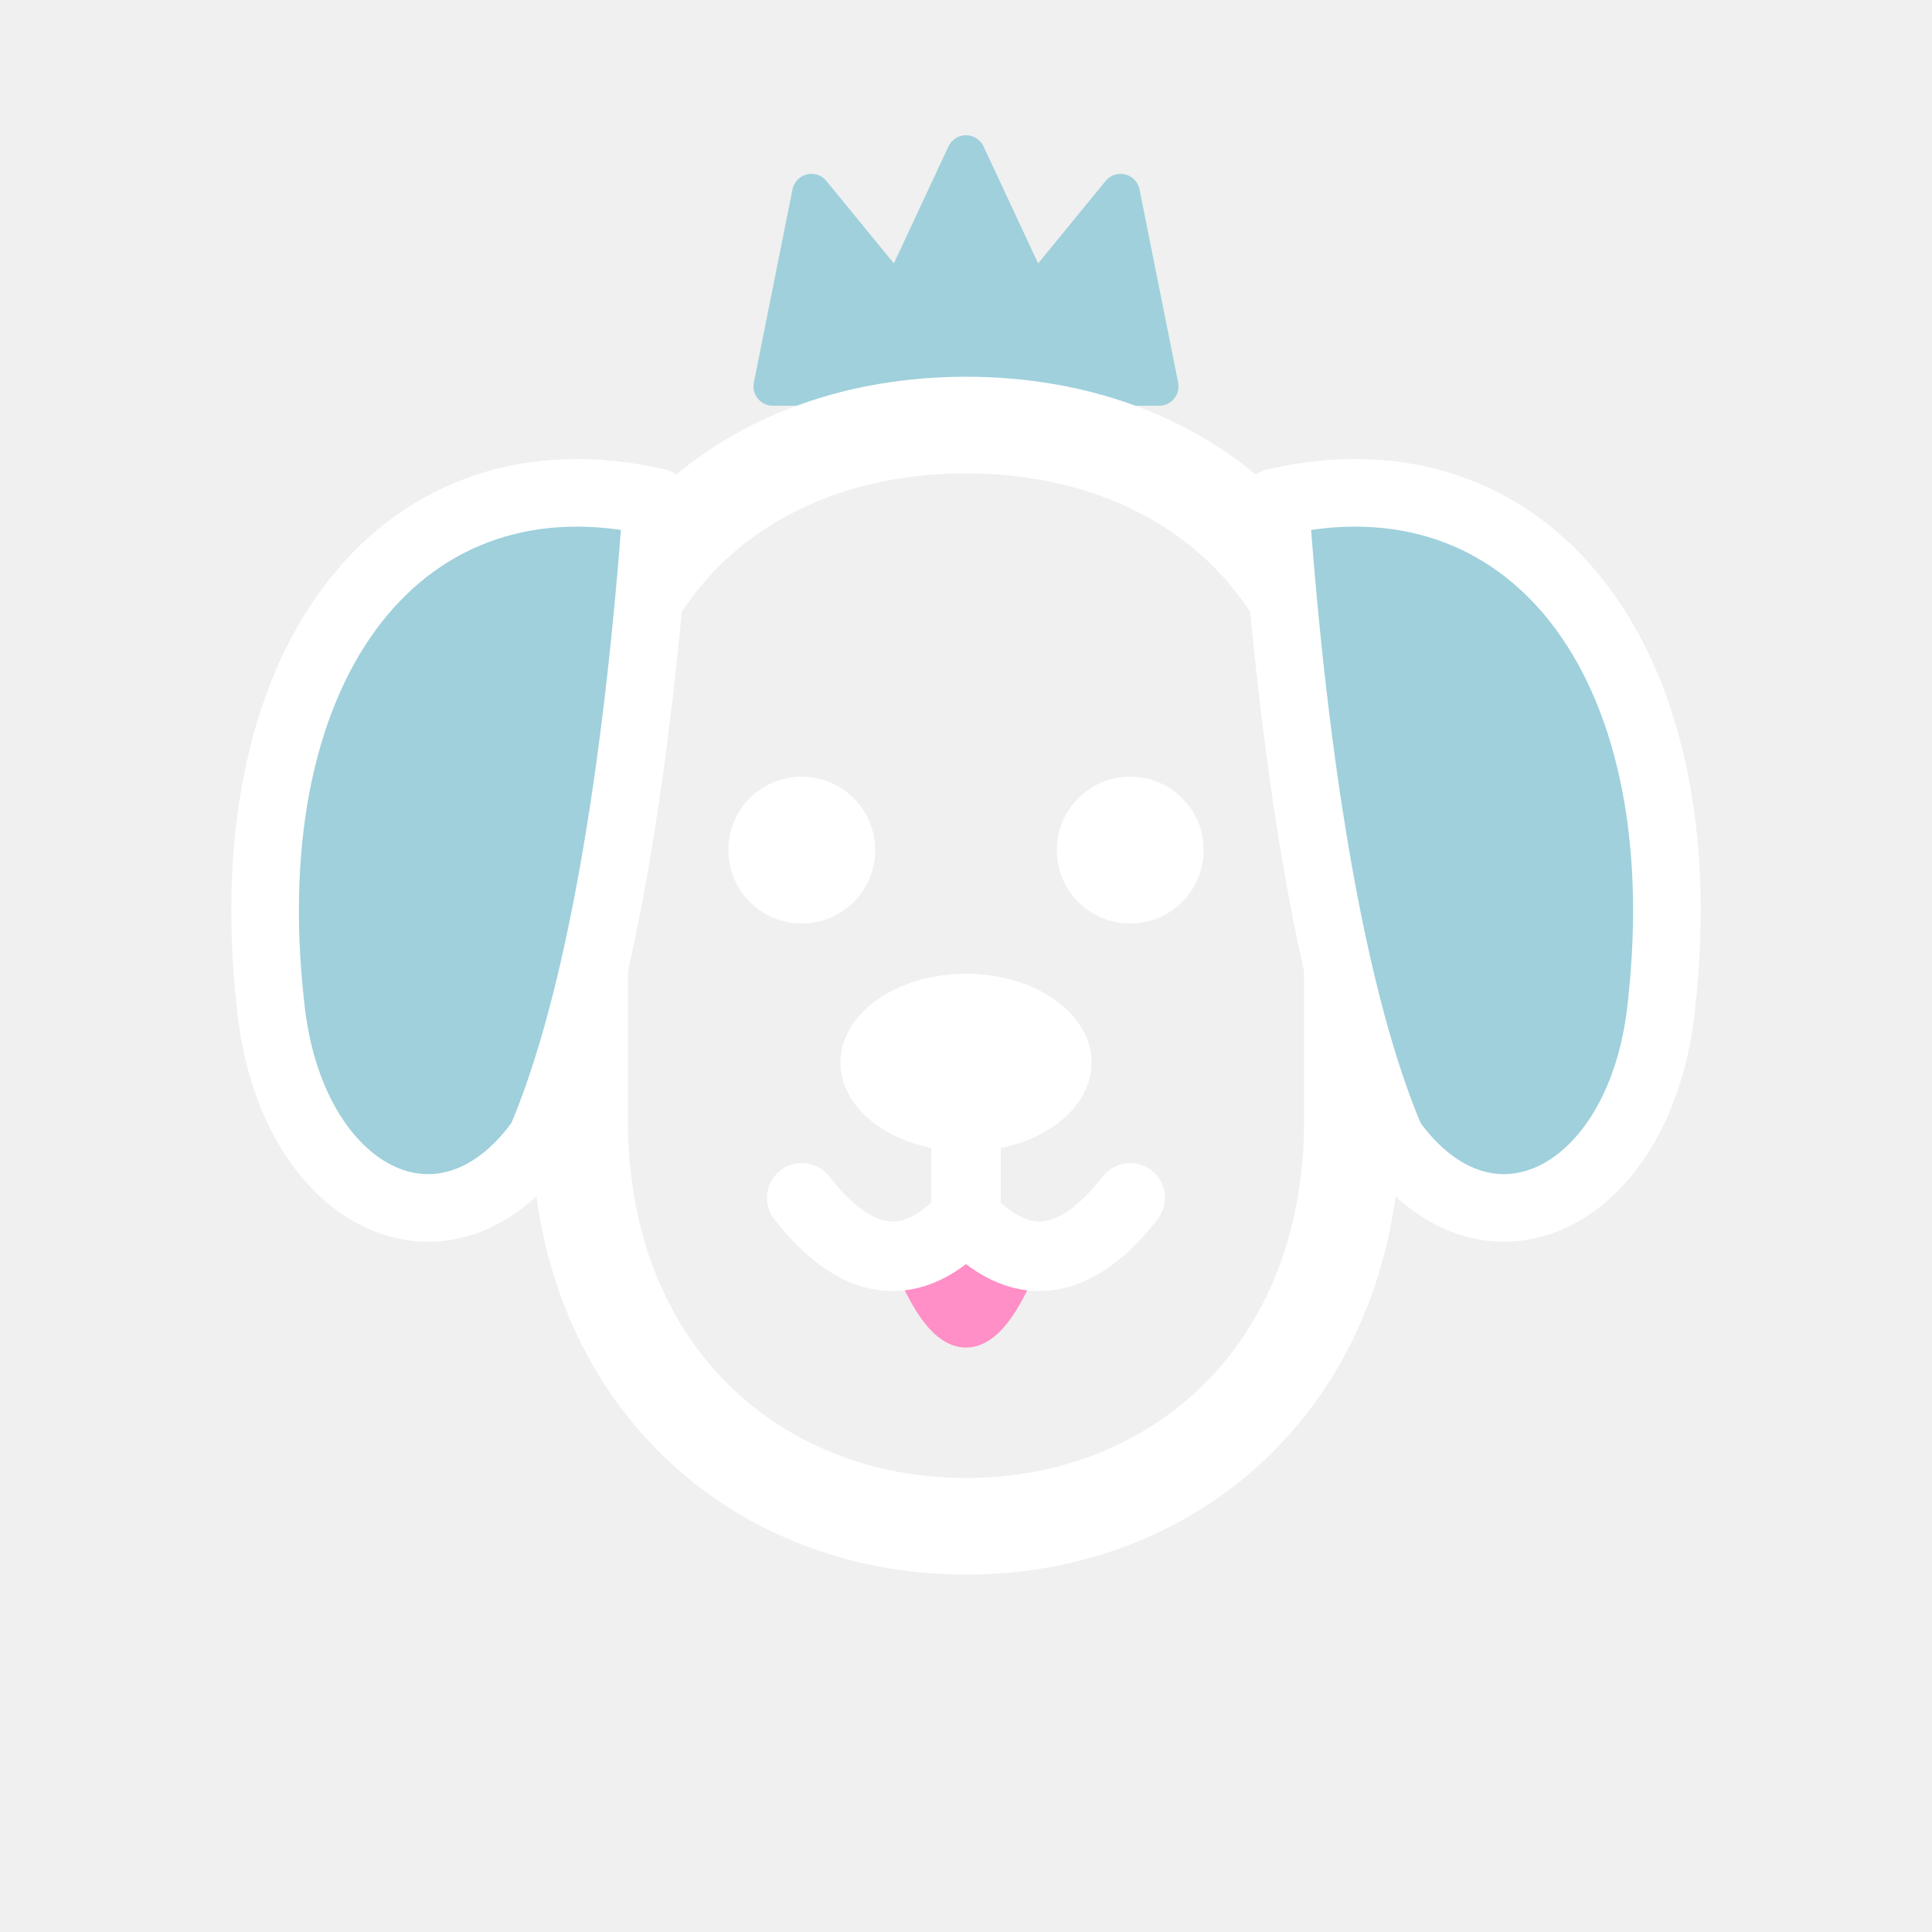
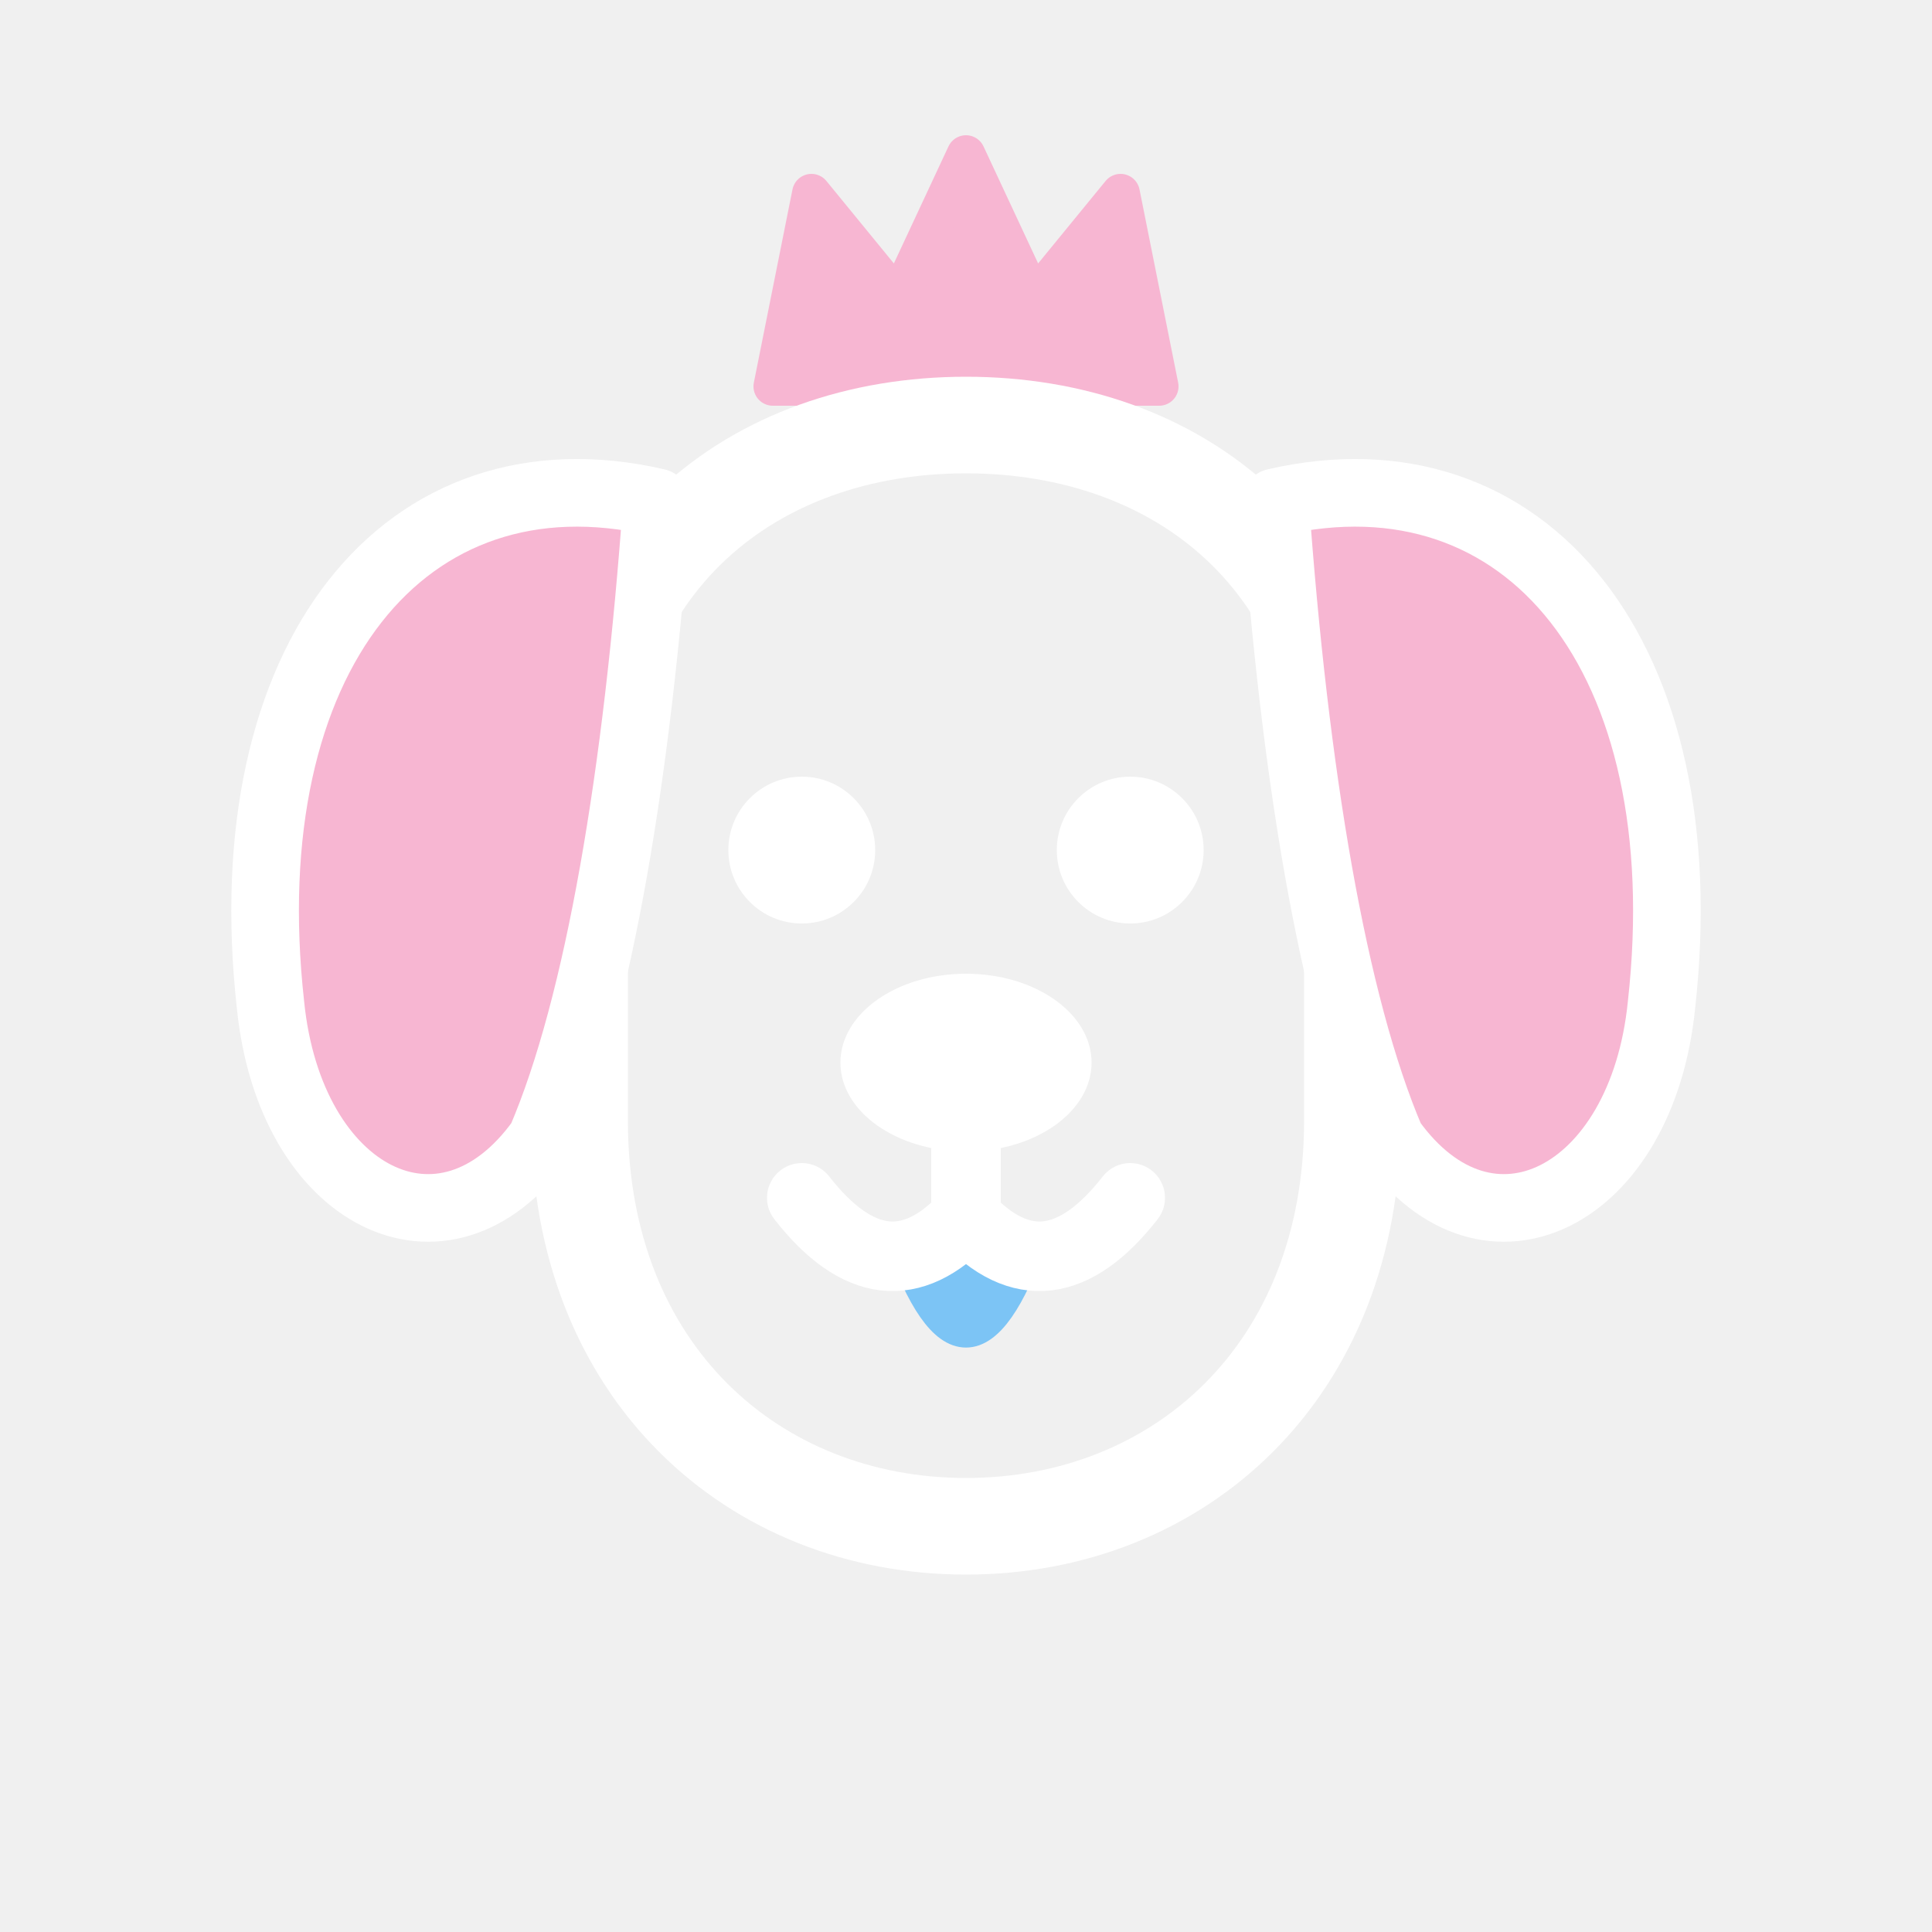
<svg class="pup-ico" viewBox="0 0 100 100" aria-hidden="true" fill="none" stroke-linecap="round" stroke-linejoin="round">
  <g class="pp-head">
-     <path class="pp-crown" d="M40 20 L42 10 L46.5 15.5 L50 8 L53.5 15.5 L58 10 L60 20 Z" fill="#9fd0dc" stroke="#9fd0dc" stroke-width="2" />
+     <path class="pp-crown" d="M40 20 L42 10 L46.5 15.5 L50 8 L53.5 15.5 L58 10 L60 20 Z" fill="#f7b6d2" stroke="#f7b6d2" stroke-width="2" />
    <path d="M30 42 C30 29 39 22 50 22 C61 22 70 29 70 42 L70 58 C70 71 61 79 50 79 C39 79 30 71 30 58 Z" stroke="#fff" stroke-width="5" />
-     <path class="pp-ear-l" d="M34 26 C21 23 12 34 14 52 C15 62 23 66 28 59 C31 52 33 40 34 26Z" fill="#9fd0dc" stroke="#fff" stroke-width="3.5" />
-     <path class="pp-ear-r" d="M66 26 C79 23 88 34 86 52 C85 62 77 66 72 59 C69 52 67 40 66 26Z" fill="#9fd0dc" stroke="#fff" stroke-width="3.5" />
+     <path class="pp-ear-l" d="M34 26 C21 23 12 34 14 52 C15 62 23 66 28 59 C31 52 33 40 34 26Z" fill="#f7b6d2" stroke="#fff" stroke-width="3.5" />
+     <path class="pp-ear-r" d="M66 26 C79 23 88 34 86 52 C85 62 77 66 72 59 C69 52 67 40 66 26Z" fill="#f7b6d2" stroke="#fff" stroke-width="3.5" />
    <g class="pp-eyes">
      <circle cx="41.5" cy="44" r="3.8" fill="#fff" />
      <circle cx="58.5" cy="44" r="3.8" fill="#fff" />
    </g>
    <ellipse cx="50" cy="55" rx="6.5" ry="4.6" fill="#fff" />
-     <path class="pp-tongue" d="M46.5 64 Q50 74 53.5 64Z" fill="#ff8fc6" stroke="#ff8fc6" stroke-width="1.5" />
+     <path class="pp-tongue" d="M46.5 64 Q50 74 53.5 64Z" fill="#7cc4f5" stroke="#7cc4f5" stroke-width="1.5" />
    <path d="M50 59.5 L50 63 M41.5 62 Q45.8 67.5 50 63 Q54.2 67.5 58.5 62" stroke="#fff" stroke-width="3.6" />
  </g>
</svg>
